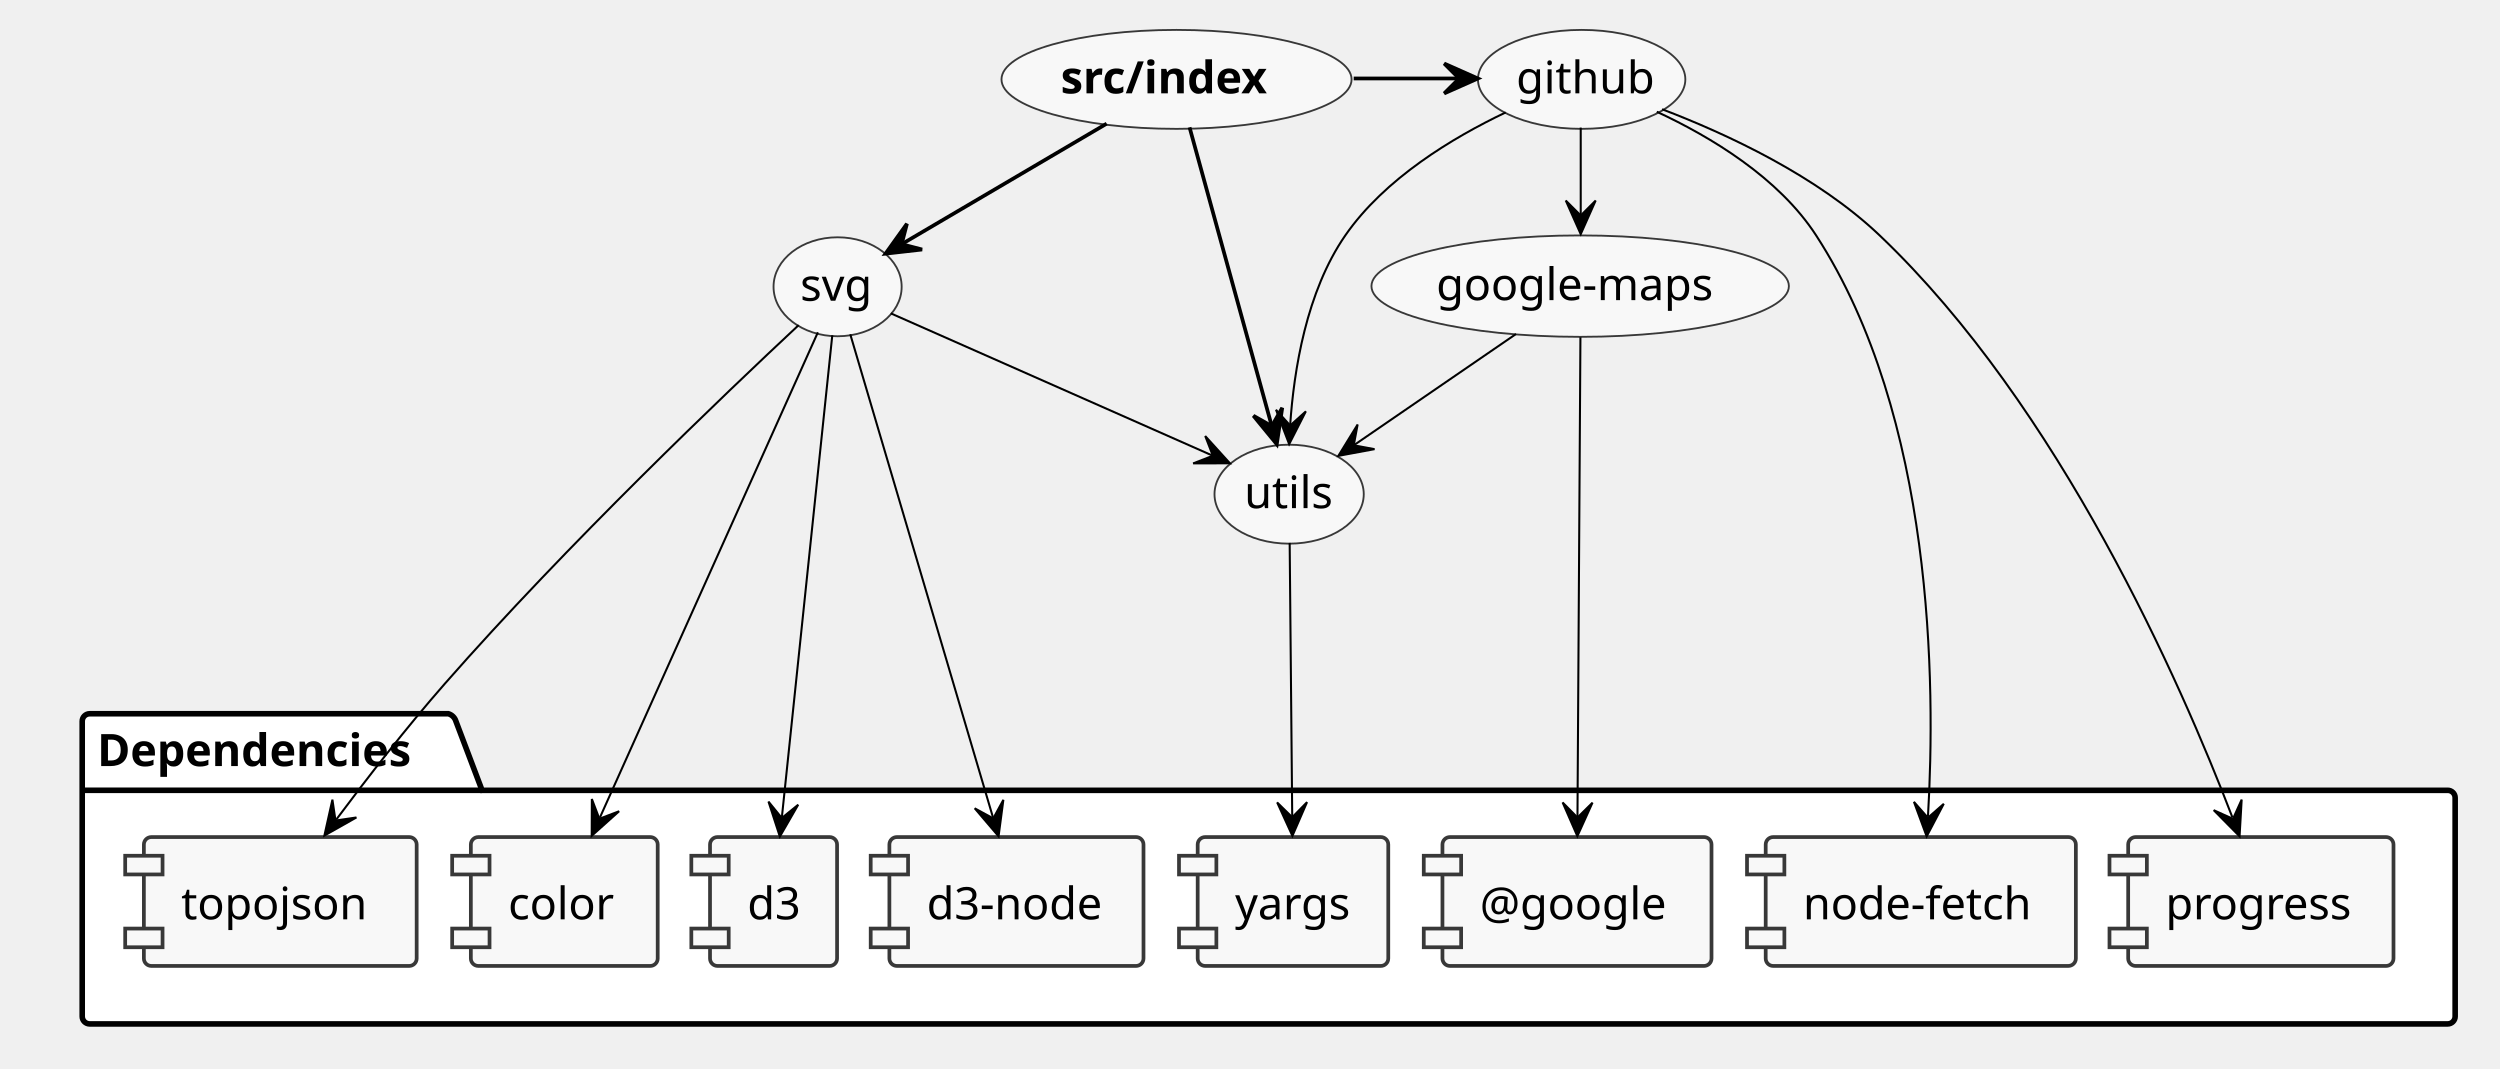
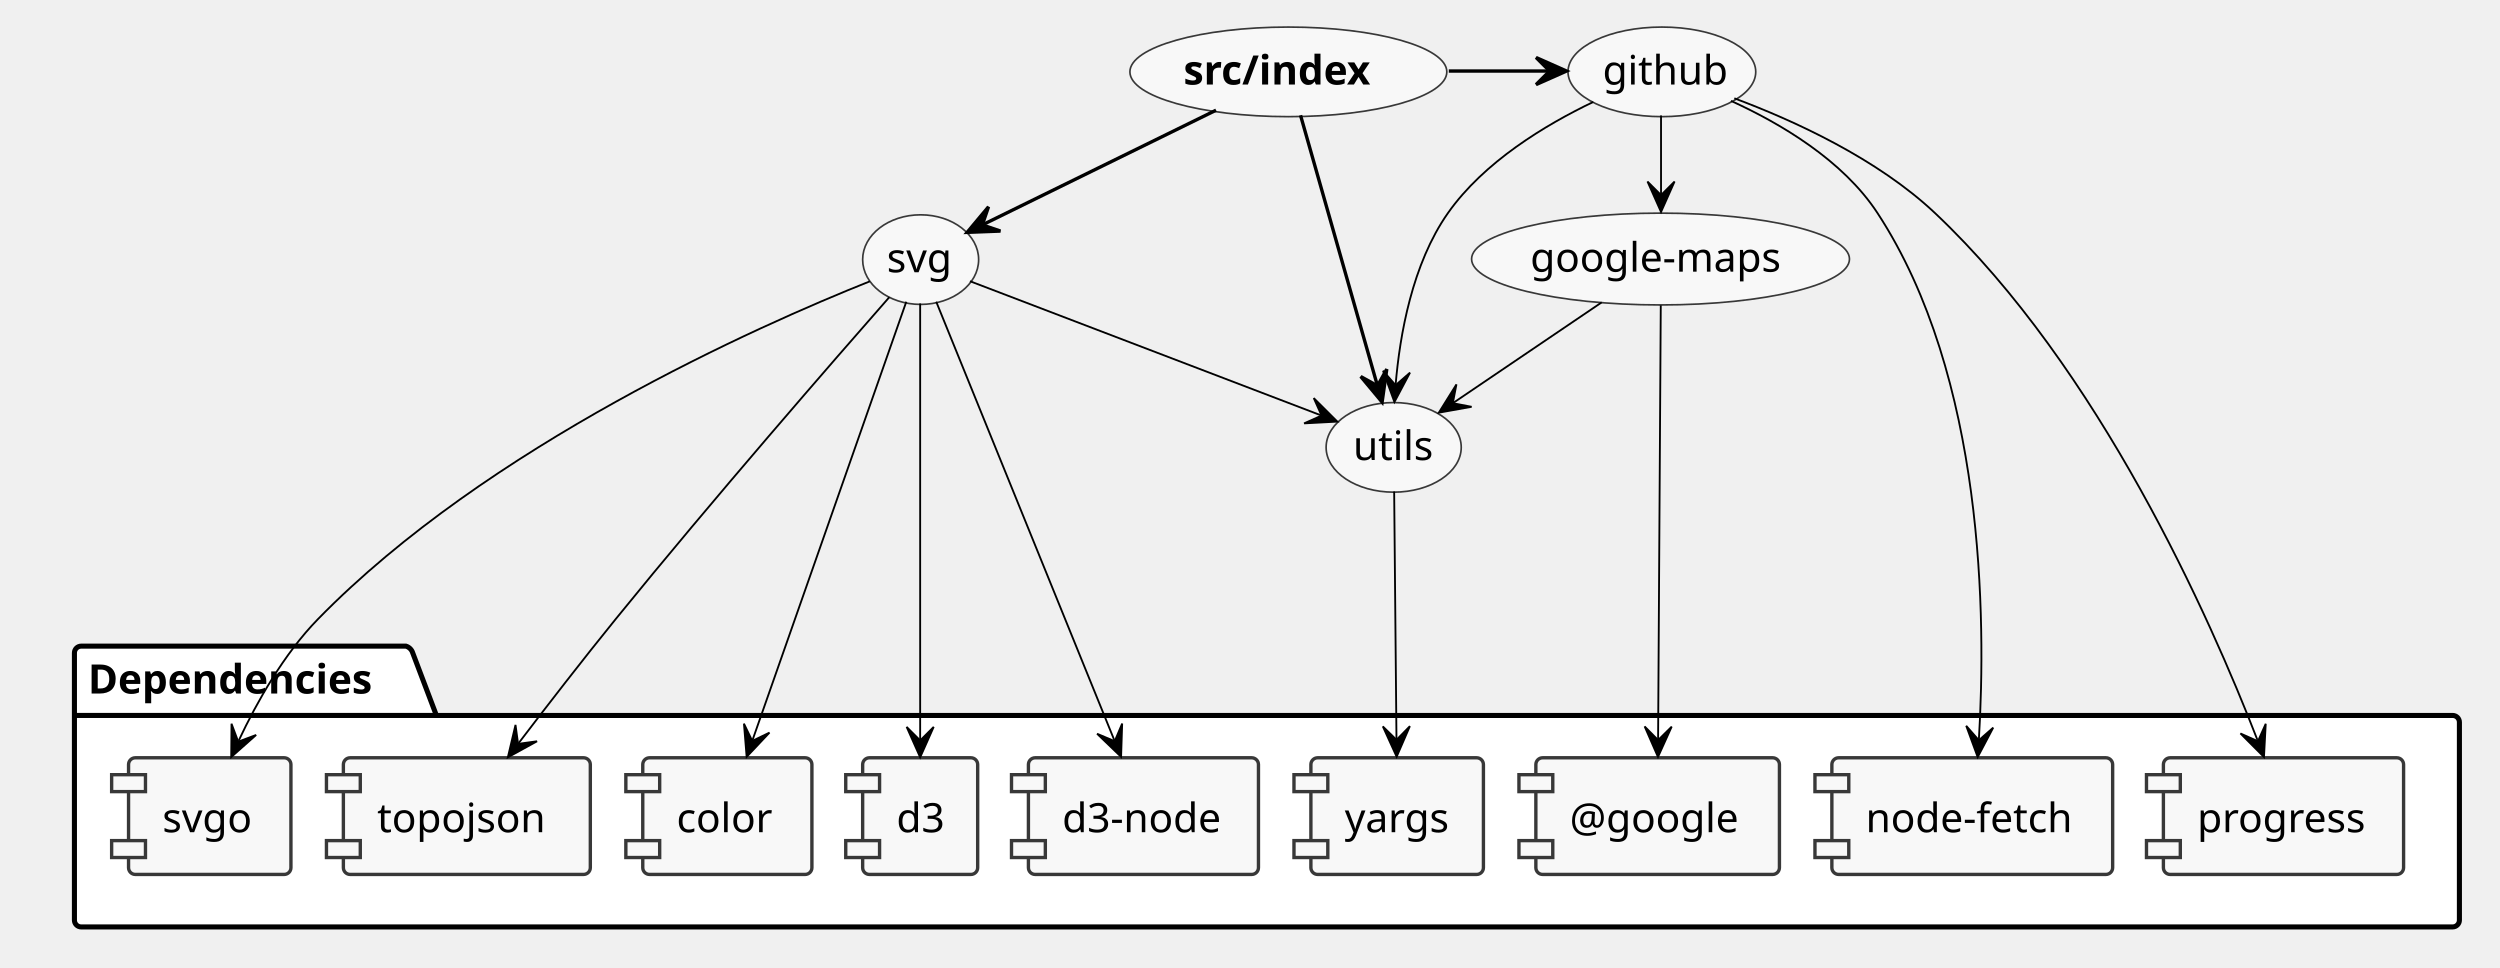
- <svg xmlns="http://www.w3.org/2000/svg" contentScriptType="application/ecmascript" contentStyleType="text/css" height="286px" preserveAspectRatio="none" style="width:669px;height:286px;" version="1.1" viewBox="0 0 669 286" width="669px" zoomAndPan="magnify">
+ <svg xmlns="http://www.w3.org/2000/svg" contentScriptType="application/ecmascript" contentStyleType="text/css" height="286px" preserveAspectRatio="none" style="width:739px;height:286px;" version="1.1" viewBox="0 0 739 286" width="739px" zoomAndPan="magnify">
  <defs />
  <g>
-     <path d="M24,191 L120,191 A3,3 0 0 1 122,193 L129,211.484 L655,211.484 A2,2 0 0 1 657,213.484 L657,272 A2,2 0 0 1 655,274 L24,274 A2,2 0 0 1 22,272 L22,193 A2,2 0 0 1 24,191 " fill="#FFFFFF" style="stroke: #000000; stroke-width: 1.5;" />
+     <path d="M24,191 L120,191 A3,3 0 0 1 122,193 L129,211.484 L725,211.484 A2,2 0 0 1 727,213.484 L727,272 A2,2 0 0 1 725,274 L24,274 A2,2 0 0 1 22,272 L22,193 A2,2 0 0 1 24,191 " fill="#FFFFFF" style="stroke: #000000; stroke-width: 1.5;" />
    <line style="stroke: #000000; stroke-width: 1.5;" x1="22" x2="129" y1="211.484" y2="211.484" />
    <text fill="#000000" font-family="Tahoma, sans-serif" font-size="12" font-weight="bold" lengthAdjust="spacingAndGlyphs" textLength="94" x="26" y="205.006">Dependencies</text>
-     <rect fill="#F8F8F8" height="34.484" rx="2" ry="2" style="stroke: #383838; stroke-width: 1.0;" width="72" x="386" y="224" />
-     <rect fill="#F8F8F8" height="5" style="stroke: #383838; stroke-width: 1.0;" width="10" x="381" y="229" />
-     <rect fill="#F8F8F8" height="5" style="stroke: #383838; stroke-width: 1.0;" width="10" x="381" y="248.484" />
-     <text fill="#000000" font-family="Tahoma, sans-serif" font-size="12" lengthAdjust="spacingAndGlyphs" textLength="52" x="396" y="246.006">@google</text>
-     <rect fill="#F8F8F8" height="34.484" rx="2" ry="2" style="stroke: #383838; stroke-width: 1.0;" width="50" x="126" y="224" />
-     <rect fill="#F8F8F8" height="5" style="stroke: #383838; stroke-width: 1.0;" width="10" x="121" y="229" />
-     <rect fill="#F8F8F8" height="5" style="stroke: #383838; stroke-width: 1.0;" width="10" x="121" y="248.484" />
-     <text fill="#000000" font-family="Tahoma, sans-serif" font-size="12" lengthAdjust="spacingAndGlyphs" textLength="30" x="136" y="246.006">color</text>
-     <rect fill="#F8F8F8" height="34.484" rx="2" ry="2" style="stroke: #383838; stroke-width: 1.0;" width="34" x="190" y="224" />
+     <rect fill="#F8F8F8" height="34.484" rx="2" ry="2" style="stroke: #383838; stroke-width: 1.0;" width="72" x="454" y="224" />
+     <rect fill="#F8F8F8" height="5" style="stroke: #383838; stroke-width: 1.0;" width="10" x="449" y="229" />
+     <rect fill="#F8F8F8" height="5" style="stroke: #383838; stroke-width: 1.0;" width="10" x="449" y="248.484" />
+     <text fill="#000000" font-family="Tahoma, sans-serif" font-size="12" lengthAdjust="spacingAndGlyphs" textLength="52" x="464" y="246.006">@google</text>
+     <rect fill="#F8F8F8" height="34.484" rx="2" ry="2" style="stroke: #383838; stroke-width: 1.0;" width="50" x="190" y="224" />
    <rect fill="#F8F8F8" height="5" style="stroke: #383838; stroke-width: 1.0;" width="10" x="185" y="229" />
    <rect fill="#F8F8F8" height="5" style="stroke: #383838; stroke-width: 1.0;" width="10" x="185" y="248.484" />
-     <text fill="#000000" font-family="Tahoma, sans-serif" font-size="12" lengthAdjust="spacingAndGlyphs" textLength="14" x="200" y="246.006">d3</text>
-     <rect fill="#F8F8F8" height="34.484" rx="2" ry="2" style="stroke: #383838; stroke-width: 1.0;" width="68" x="238" y="224" />
-     <rect fill="#F8F8F8" height="5" style="stroke: #383838; stroke-width: 1.0;" width="10" x="233" y="229" />
-     <rect fill="#F8F8F8" height="5" style="stroke: #383838; stroke-width: 1.0;" width="10" x="233" y="248.484" />
-     <text fill="#000000" font-family="Tahoma, sans-serif" font-size="12" lengthAdjust="spacingAndGlyphs" textLength="48" x="248" y="246.006">d3-node</text>
-     <rect fill="#F8F8F8" height="34.484" rx="2" ry="2" style="stroke: #383838; stroke-width: 1.0;" width="83" x="472.5" y="224" />
-     <rect fill="#F8F8F8" height="5" style="stroke: #383838; stroke-width: 1.0;" width="10" x="467.5" y="229" />
-     <rect fill="#F8F8F8" height="5" style="stroke: #383838; stroke-width: 1.0;" width="10" x="467.5" y="248.484" />
-     <text fill="#000000" font-family="Tahoma, sans-serif" font-size="12" lengthAdjust="spacingAndGlyphs" textLength="63" x="482.5" y="246.006">node-fetch</text>
-     <rect fill="#F8F8F8" height="34.484" rx="2" ry="2" style="stroke: #383838; stroke-width: 1.0;" width="71" x="569.5" y="224" />
-     <rect fill="#F8F8F8" height="5" style="stroke: #383838; stroke-width: 1.0;" width="10" x="564.5" y="229" />
-     <rect fill="#F8F8F8" height="5" style="stroke: #383838; stroke-width: 1.0;" width="10" x="564.5" y="248.484" />
-     <text fill="#000000" font-family="Tahoma, sans-serif" font-size="12" lengthAdjust="spacingAndGlyphs" textLength="51" x="579.5" y="246.006">progress</text>
-     <rect fill="#F8F8F8" height="34.484" rx="2" ry="2" style="stroke: #383838; stroke-width: 1.0;" width="73" x="38.5" y="224" />
-     <rect fill="#F8F8F8" height="5" style="stroke: #383838; stroke-width: 1.0;" width="10" x="33.5" y="229" />
-     <rect fill="#F8F8F8" height="5" style="stroke: #383838; stroke-width: 1.0;" width="10" x="33.5" y="248.484" />
-     <text fill="#000000" font-family="Tahoma, sans-serif" font-size="12" lengthAdjust="spacingAndGlyphs" textLength="53" x="48.5" y="246.006">topojson</text>
-     <rect fill="#F8F8F8" height="34.484" rx="2" ry="2" style="stroke: #383838; stroke-width: 1.0;" width="51" x="320.5" y="224" />
-     <rect fill="#F8F8F8" height="5" style="stroke: #383838; stroke-width: 1.0;" width="10" x="315.5" y="229" />
-     <rect fill="#F8F8F8" height="5" style="stroke: #383838; stroke-width: 1.0;" width="10" x="315.5" y="248.484" />
-     <text fill="#000000" font-family="Tahoma, sans-serif" font-size="12" lengthAdjust="spacingAndGlyphs" textLength="31" x="330.5" y="246.006">yargs</text>
-     <ellipse cx="423.249" cy="21.242" fill="#F8F8F8" rx="27.749" ry="13.242" style="stroke: #383838; stroke-width: 0.5;" />
-     <text fill="#000000" font-family="Tahoma, sans-serif" font-size="12" lengthAdjust="spacingAndGlyphs" textLength="35" x="405.749" y="24.984">github</text>
-     <ellipse cx="422.853" cy="76.571" fill="#F8F8F8" rx="55.853" ry="13.571" style="stroke: #383838; stroke-width: 0.5;" />
-     <text fill="#000000" font-family="Tahoma, sans-serif" font-size="12" lengthAdjust="spacingAndGlyphs" textLength="77" x="384.353" y="80.313">google-maps</text>
-     <ellipse cx="314.841" cy="21.242" fill="#F8F8F8" rx="46.841" ry="13.242" style="stroke: #383838; stroke-width: 0.5;" />
-     <text fill="#000000" font-family="Tahoma, sans-serif" font-size="12" font-weight="bold" lengthAdjust="spacingAndGlyphs" textLength="62" x="283.841" y="24.984">src/index</text>
-     <ellipse cx="224.142" cy="76.742" fill="#F8F8F8" rx="17.142" ry="13.242" style="stroke: #383838; stroke-width: 0.5;" />
-     <text fill="#000000" font-family="Tahoma, sans-serif" font-size="12" lengthAdjust="spacingAndGlyphs" textLength="20" x="214.142" y="80.484">svg</text>
-     <ellipse cx="344.971" cy="132.242" fill="#F8F8F8" rx="19.971" ry="13.242" style="stroke: #383838; stroke-width: 0.5;" />
-     <text fill="#000000" font-family="Tahoma, sans-serif" font-size="12" lengthAdjust="spacingAndGlyphs" textLength="24" x="332.971" y="135.984">utils</text>
-     <path d="M423,34.14 C423,41.054 423,49.845 423,57.544 " fill="none" id="github-google-maps" style="stroke: #000000; stroke-width: 0.55;" />
-     <polygon fill="#000000" points="423,62.662,427,53.662,423,57.662,419,53.662,423,62.662" style="stroke: #000000; stroke-width: 0.55;" />
-     <path d="M443.354,29.901 C457.636,36.539 475.917,47.453 486,63 C517.496,111.562 518.001,183.024 515.926,218.452 " fill="none" id="github-node-fetch" style="stroke: #000000; stroke-width: 0.55;" />
-     <polygon fill="#000000" points="515.575,223.82,520.154,215.1,515.901,218.831,512.171,214.578,515.575,223.82" style="stroke: #000000; stroke-width: 0.55;" />
-     <path d="M444.769,29.231 C462.146,35.859 486.271,47.074 503,63 C551.233,108.917 583.584,182.697 597.403,218.765 " fill="none" id="github-progress" style="stroke: #000000; stroke-width: 0.55;" />
-     <polygon fill="#000000" points="599.308,223.805,599.87,213.973,597.541,219.128,592.386,216.799,599.308,223.805" style="stroke: #000000; stroke-width: 0.55;" />
-     <path d="M402.922,30.086 C388.777,36.815 370.547,47.764 360,63 C349.582,78.05 346.24,99.084 345.249,113.759 " fill="none" id="github-utils" style="stroke: #000000; stroke-width: 0.55;" />
-     <polygon fill="#000000" points="344.981,118.855,349.449,110.078,345.244,113.862,341.46,109.657,344.981,118.855" style="stroke: #000000; stroke-width: 0.55;" />
-     <path d="M422.922,90.251 C422.751,118.02 422.343,184.218 422.132,218.54 " fill="none" id="google-maps-@google" style="stroke: #000000; stroke-width: 0.55;" />
-     <polygon fill="#000000" points="422.1,223.764,426.156,214.789,422.131,218.764,418.156,214.739,422.1,223.764" style="stroke: #000000; stroke-width: 0.55;" />
-     <path d="M405.689,89.373 C392.786,98.224 375.238,110.26 362.33,119.114 " fill="none" id="google-maps-utils" style="stroke: #000000; stroke-width: 0.55;" />
-     <polygon fill="#000000" points="358.143,121.985,367.827,120.192,362.266,119.156,363.301,113.595,358.143,121.985" style="stroke: #000000; stroke-width: 0.55;" />
-     <path d="M362.25,21 C371.594,21 380.938,21 390.282,21 " fill="none" id="&lt;b&gt;src/index&lt;/b&gt;-github" style="stroke: #000000; stroke-width: 1.0;" />
-     <polygon fill="#000000" points="395.473,21,386.473,17,390.473,21,386.473,25,395.473,21" style="stroke: #000000; stroke-width: 1.0;" />
-     <path d="M296.145,33.085 C280.104,42.516 257.241,55.957 241.577,65.166 " fill="none" id="&lt;b&gt;src/index&lt;/b&gt;-svg" style="stroke: #000000; stroke-width: 1.0;" />
-     <polygon fill="#000000" points="236.963,67.879,246.749,66.767,241.274,65.345,242.695,59.87,236.963,67.879" style="stroke: #000000; stroke-width: 1.0;" />
-     <path d="M318.325,34.081 C323.664,53.478 334.166,91.636 340.279,113.848 " fill="none" id="&lt;b&gt;src/index&lt;/b&gt;-utils" style="stroke: #000000; stroke-width: 1.0;" />
-     <polygon fill="#000000" points="341.66,118.865,343.127,109.126,340.333,114.044,335.414,111.25,341.66,118.865" style="stroke: #000000; stroke-width: 1.0;" />
-     <path d="M218.867,88.927 C206.741,115.919 176.173,183.965 160.535,218.775 " fill="none" id="svg-color" style="stroke: #000000; stroke-width: 0.55;" />
-     <polygon fill="#000000" points="158.34,223.661,165.677,217.091,160.389,219.1,158.38,213.812,158.34,223.661" style="stroke: #000000; stroke-width: 0.55;" />
-     <path d="M222.722,89.714 C219.849,117.179 212.848,184.099 209.237,218.62 " fill="none" id="svg-d3" style="stroke: #000000; stroke-width: 0.55;" />
-     <polygon fill="#000000" points="208.687,223.871,213.602,215.337,209.207,218.899,205.645,214.504,208.687,223.871" style="stroke: #000000; stroke-width: 0.55;" />
-     <path d="M227.53,89.449 C235.619,116.834 255.583,184.422 265.784,218.955 " fill="none" id="svg-d3-node" style="stroke: #000000; stroke-width: 0.55;" />
-     <polygon fill="#000000" points="267.215,223.801,268.502,214.037,265.799,219.006,260.829,216.303,267.215,223.801" style="stroke: #000000; stroke-width: 0.55;" />
-     <path d="M213.729,86.992 C194.424,105.009 151.723,145.706 119,183 C108.81,194.614 98.203,208.299 89.957,219.349 " fill="none" id="svg-topojson" style="stroke: #000000; stroke-width: 0.55;" />
-     <polygon fill="#000000" points="86.805,223.599,95.379,218.754,89.784,219.583,88.954,213.988,86.805,223.599" style="stroke: #000000; stroke-width: 0.55;" />
-     <path d="M238.355,83.847 C259.718,93.293 299.979,111.094 324.456,121.917 " fill="none" id="svg-utils" style="stroke: #000000; stroke-width: 0.55;" />
-     <polygon fill="#000000" points="329.131,123.983,322.519,116.684,324.558,121.96,319.282,124,329.131,123.983" style="stroke: #000000; stroke-width: 0.55;" />
-     <path d="M345.115,145.274 C345.282,163.163 345.595,196.653 345.8,218.639 " fill="none" id="utils-yargs" style="stroke: #000000; stroke-width: 0.55;" />
-     <polygon fill="#000000" points="345.848,223.691,349.764,214.654,345.801,218.691,341.764,214.729,345.848,223.691" style="stroke: #000000; stroke-width: 0.55;" />
+     <text fill="#000000" font-family="Tahoma, sans-serif" font-size="12" lengthAdjust="spacingAndGlyphs" textLength="30" x="200" y="246.006">color</text>
+     <rect fill="#F8F8F8" height="34.484" rx="2" ry="2" style="stroke: #383838; stroke-width: 1.0;" width="34" x="255" y="224" />
+     <rect fill="#F8F8F8" height="5" style="stroke: #383838; stroke-width: 1.0;" width="10" x="250" y="229" />
+     <rect fill="#F8F8F8" height="5" style="stroke: #383838; stroke-width: 1.0;" width="10" x="250" y="248.484" />
+     <text fill="#000000" font-family="Tahoma, sans-serif" font-size="12" lengthAdjust="spacingAndGlyphs" textLength="14" x="265" y="246.006">d3</text>
+     <rect fill="#F8F8F8" height="34.484" rx="2" ry="2" style="stroke: #383838; stroke-width: 1.0;" width="68" x="304" y="224" />
+     <rect fill="#F8F8F8" height="5" style="stroke: #383838; stroke-width: 1.0;" width="10" x="299" y="229" />
+     <rect fill="#F8F8F8" height="5" style="stroke: #383838; stroke-width: 1.0;" width="10" x="299" y="248.484" />
+     <text fill="#000000" font-family="Tahoma, sans-serif" font-size="12" lengthAdjust="spacingAndGlyphs" textLength="48" x="314" y="246.006">d3-node</text>
+     <rect fill="#F8F8F8" height="34.484" rx="2" ry="2" style="stroke: #383838; stroke-width: 1.0;" width="83" x="541.5" y="224" />
+     <rect fill="#F8F8F8" height="5" style="stroke: #383838; stroke-width: 1.0;" width="10" x="536.5" y="229" />
+     <rect fill="#F8F8F8" height="5" style="stroke: #383838; stroke-width: 1.0;" width="10" x="536.5" y="248.484" />
+     <text fill="#000000" font-family="Tahoma, sans-serif" font-size="12" lengthAdjust="spacingAndGlyphs" textLength="63" x="551.5" y="246.006">node-fetch</text>
+     <rect fill="#F8F8F8" height="34.484" rx="2" ry="2" style="stroke: #383838; stroke-width: 1.0;" width="71" x="639.5" y="224" />
+     <rect fill="#F8F8F8" height="5" style="stroke: #383838; stroke-width: 1.0;" width="10" x="634.5" y="229" />
+     <rect fill="#F8F8F8" height="5" style="stroke: #383838; stroke-width: 1.0;" width="10" x="634.5" y="248.484" />
+     <text fill="#000000" font-family="Tahoma, sans-serif" font-size="12" lengthAdjust="spacingAndGlyphs" textLength="51" x="649.5" y="246.006">progress</text>
+     <rect fill="#F8F8F8" height="34.484" rx="2" ry="2" style="stroke: #383838; stroke-width: 1.0;" width="48" x="38" y="224" />
+     <rect fill="#F8F8F8" height="5" style="stroke: #383838; stroke-width: 1.0;" width="10" x="33" y="229" />
+     <rect fill="#F8F8F8" height="5" style="stroke: #383838; stroke-width: 1.0;" width="10" x="33" y="248.484" />
+     <text fill="#000000" font-family="Tahoma, sans-serif" font-size="12" lengthAdjust="spacingAndGlyphs" textLength="28" x="48" y="246.006">svgo</text>
+     <rect fill="#F8F8F8" height="34.484" rx="2" ry="2" style="stroke: #383838; stroke-width: 1.0;" width="73" x="101.5" y="224" />
+     <rect fill="#F8F8F8" height="5" style="stroke: #383838; stroke-width: 1.0;" width="10" x="96.5" y="229" />
+     <rect fill="#F8F8F8" height="5" style="stroke: #383838; stroke-width: 1.0;" width="10" x="96.5" y="248.484" />
+     <text fill="#000000" font-family="Tahoma, sans-serif" font-size="12" lengthAdjust="spacingAndGlyphs" textLength="53" x="111.5" y="246.006">topojson</text>
+     <rect fill="#F8F8F8" height="34.484" rx="2" ry="2" style="stroke: #383838; stroke-width: 1.0;" width="51" x="387.5" y="224" />
+     <rect fill="#F8F8F8" height="5" style="stroke: #383838; stroke-width: 1.0;" width="10" x="382.5" y="229" />
+     <rect fill="#F8F8F8" height="5" style="stroke: #383838; stroke-width: 1.0;" width="10" x="382.5" y="248.484" />
+     <text fill="#000000" font-family="Tahoma, sans-serif" font-size="12" lengthAdjust="spacingAndGlyphs" textLength="31" x="397.5" y="246.006">yargs</text>
+     <ellipse cx="491.249" cy="21.242" fill="#F8F8F8" rx="27.749" ry="13.242" style="stroke: #383838; stroke-width: 0.5;" />
+     <text fill="#000000" font-family="Tahoma, sans-serif" font-size="12" lengthAdjust="spacingAndGlyphs" textLength="35" x="473.749" y="24.984">github</text>
+     <ellipse cx="490.853" cy="76.571" fill="#F8F8F8" rx="55.853" ry="13.571" style="stroke: #383838; stroke-width: 0.5;" />
+     <text fill="#000000" font-family="Tahoma, sans-serif" font-size="12" lengthAdjust="spacingAndGlyphs" textLength="77" x="452.353" y="80.313">google-maps</text>
+     <ellipse cx="380.841" cy="21.242" fill="#F8F8F8" rx="46.841" ry="13.242" style="stroke: #383838; stroke-width: 0.5;" />
+     <text fill="#000000" font-family="Tahoma, sans-serif" font-size="12" font-weight="bold" lengthAdjust="spacingAndGlyphs" textLength="62" x="349.841" y="24.984">src/index</text>
+     <ellipse cx="272.142" cy="76.742" fill="#F8F8F8" rx="17.142" ry="13.242" style="stroke: #383838; stroke-width: 0.5;" />
+     <text fill="#000000" font-family="Tahoma, sans-serif" font-size="12" lengthAdjust="spacingAndGlyphs" textLength="20" x="262.142" y="80.484">svg</text>
+     <ellipse cx="411.971" cy="132.242" fill="#F8F8F8" rx="19.971" ry="13.242" style="stroke: #383838; stroke-width: 0.5;" />
+     <text fill="#000000" font-family="Tahoma, sans-serif" font-size="12" lengthAdjust="spacingAndGlyphs" textLength="24" x="399.971" y="135.984">utils</text>
+     <path d="M491,34.14 C491,41.054 491,49.845 491,57.544 " fill="none" id="github-google-maps" style="stroke: #000000; stroke-width: 0.55;" />
+     <polygon fill="#000000" points="491,62.662,495,53.662,491,57.662,487,53.662,491,62.662" style="stroke: #000000; stroke-width: 0.55;" />
+     <path d="M511.672,29.82 C526.177,36.417 544.747,47.316 555,63 C586.67,111.449 587.097,182.962 584.965,218.427 " fill="none" id="github-node-fetch" style="stroke: #000000; stroke-width: 0.55;" />
+     <polygon fill="#000000" points="584.605,223.8,589.197,215.087,584.939,218.811,581.215,214.553,584.605,223.8" style="stroke: #000000; stroke-width: 0.55;" />
+     <path d="M512.669,29.055 C530.279,35.641 554.916,46.886 572,63 C620.564,108.805 653.298,182.637 667.299,218.742 " fill="none" id="github-progress" style="stroke: #000000; stroke-width: 0.55;" />
+     <polygon fill="#000000" points="669.228,223.787,669.749,213.952,667.442,219.117,662.277,216.81,669.228,223.787" style="stroke: #000000; stroke-width: 0.55;" />
+     <path d="M470.985,30.13 C456.872,36.881 438.653,47.838 428,63 C417.443,78.025 413.777,99.063 412.544,113.746 " fill="none" id="github-utils" style="stroke: #000000; stroke-width: 0.55;" />
+     <polygon fill="#000000" points="412.191,118.845,416.804,110.143,412.537,113.857,408.823,109.59,412.191,118.845" style="stroke: #000000; stroke-width: 0.55;" />
+     <path d="M490.922,90.251 C490.751,118.02 490.343,184.218 490.132,218.54 " fill="none" id="google-maps-@google" style="stroke: #000000; stroke-width: 0.55;" />
+     <polygon fill="#000000" points="490.1,223.764,494.156,214.789,490.131,218.764,486.156,214.739,490.1,223.764" style="stroke: #000000; stroke-width: 0.55;" />
+     <path d="M473.467,89.373 C460.398,98.224 442.625,110.26 429.552,119.114 " fill="none" id="google-maps-utils" style="stroke: #000000; stroke-width: 0.55;" />
+     <polygon fill="#000000" points="425.312,121.985,435.007,120.252,429.452,119.182,430.522,113.627,425.312,121.985" style="stroke: #000000; stroke-width: 0.55;" />
+     <path d="M428.266,21 C438.143,21 448.021,21 457.898,21 " fill="none" id="&lt;b&gt;src/index&lt;/b&gt;-github" style="stroke: #000000; stroke-width: 1.0;" />
+     <polygon fill="#000000" points="463.064,21,454.064,17,458.064,21,454.064,25,463.064,21" style="stroke: #000000; stroke-width: 1.0;" />
+     <path d="M359.465,32.57 C339.332,42.452 309.586,57.052 290.499,66.42 " fill="none" id="&lt;b&gt;src/index&lt;/b&gt;-svg" style="stroke: #000000; stroke-width: 1.0;" />
+     <polygon fill="#000000" points="285.888,68.683,295.73,68.306,290.376,66.479,292.203,61.125,285.888,68.683" style="stroke: #000000; stroke-width: 1.0;" />
+     <path d="M384.436,34.081 C389.953,53.478 400.805,91.636 407.122,113.848 " fill="none" id="&lt;b&gt;src/index&lt;/b&gt;-utils" style="stroke: #000000; stroke-width: 1.0;" />
+     <polygon fill="#000000" points="408.549,118.865,409.933,109.114,407.18,114.056,402.238,111.304,408.549,118.865" style="stroke: #000000; stroke-width: 1.0;" />
+     <path d="M267.901,89.187 C258.363,116.376 234.575,184.194 222.414,218.865 " fill="none" id="svg-color" style="stroke: #000000; stroke-width: 0.55;" />
+     <polygon fill="#000000" points="220.707,223.731,227.46,216.562,222.362,219.013,219.911,213.915,220.707,223.731" style="stroke: #000000; stroke-width: 0.55;" />
+     <path d="M272,89.714 C272,117.179 272,184.099 272,218.62 " fill="none" id="svg-d3" style="stroke: #000000; stroke-width: 0.55;" />
+     <polygon fill="#000000" points="272,223.871,276,214.871,272,218.871,268,214.871,272,223.871" style="stroke: #000000; stroke-width: 0.55;" />
+     <path d="M276.747,89.187 C287.79,116.376 315.334,184.194 329.416,218.865 " fill="none" id="svg-d3-node" style="stroke: #000000; stroke-width: 0.55;" />
+     <polygon fill="#000000" points="331.392,223.731,331.711,213.887,329.511,219.099,324.299,216.898,331.392,223.731" style="stroke: #000000; stroke-width: 0.55;" />
+     <path d="M257.134,83.157 C224.205,96.3 144.077,131.733 94,183 C83.939,193.3 75.99,207.391 70.532,218.986 " fill="none" id="svg-svgo" style="stroke: #000000; stroke-width: 0.55;" />
+     <polygon fill="#000000" points="68.346,223.784,75.717,217.252,70.419,219.234,68.437,213.935,68.346,223.784" style="stroke: #000000; stroke-width: 0.55;" />
+     <path d="M262.887,87.839 C246.44,106.573 210.828,147.484 182,183 C172.263,194.996 161.672,208.695 153.321,219.656 " fill="none" id="svg-topojson" style="stroke: #000000; stroke-width: 0.55;" />
+     <polygon fill="#000000" points="150.121,223.866,158.752,219.122,153.147,219.886,152.383,214.281,150.121,223.866" style="stroke: #000000; stroke-width: 0.55;" />
+     <path d="M286.718,83.124 C311.538,92.609 361.818,111.823 390.561,122.807 " fill="none" id="svg-utils" style="stroke: #000000; stroke-width: 0.55;" />
+     <polygon fill="#000000" points="395.324,124.628,388.346,117.677,390.654,122.842,385.489,125.15,395.324,124.628" style="stroke: #000000; stroke-width: 0.55;" />
+     <path d="M412.115,145.274 C412.282,163.163 412.595,196.653 412.8,218.639 " fill="none" id="utils-yargs" style="stroke: #000000; stroke-width: 0.55;" />
+     <polygon fill="#000000" points="412.848,223.691,416.764,214.654,412.801,218.691,408.764,214.729,412.848,223.691" style="stroke: #000000; stroke-width: 0.55;" />
  </g>
</svg>
